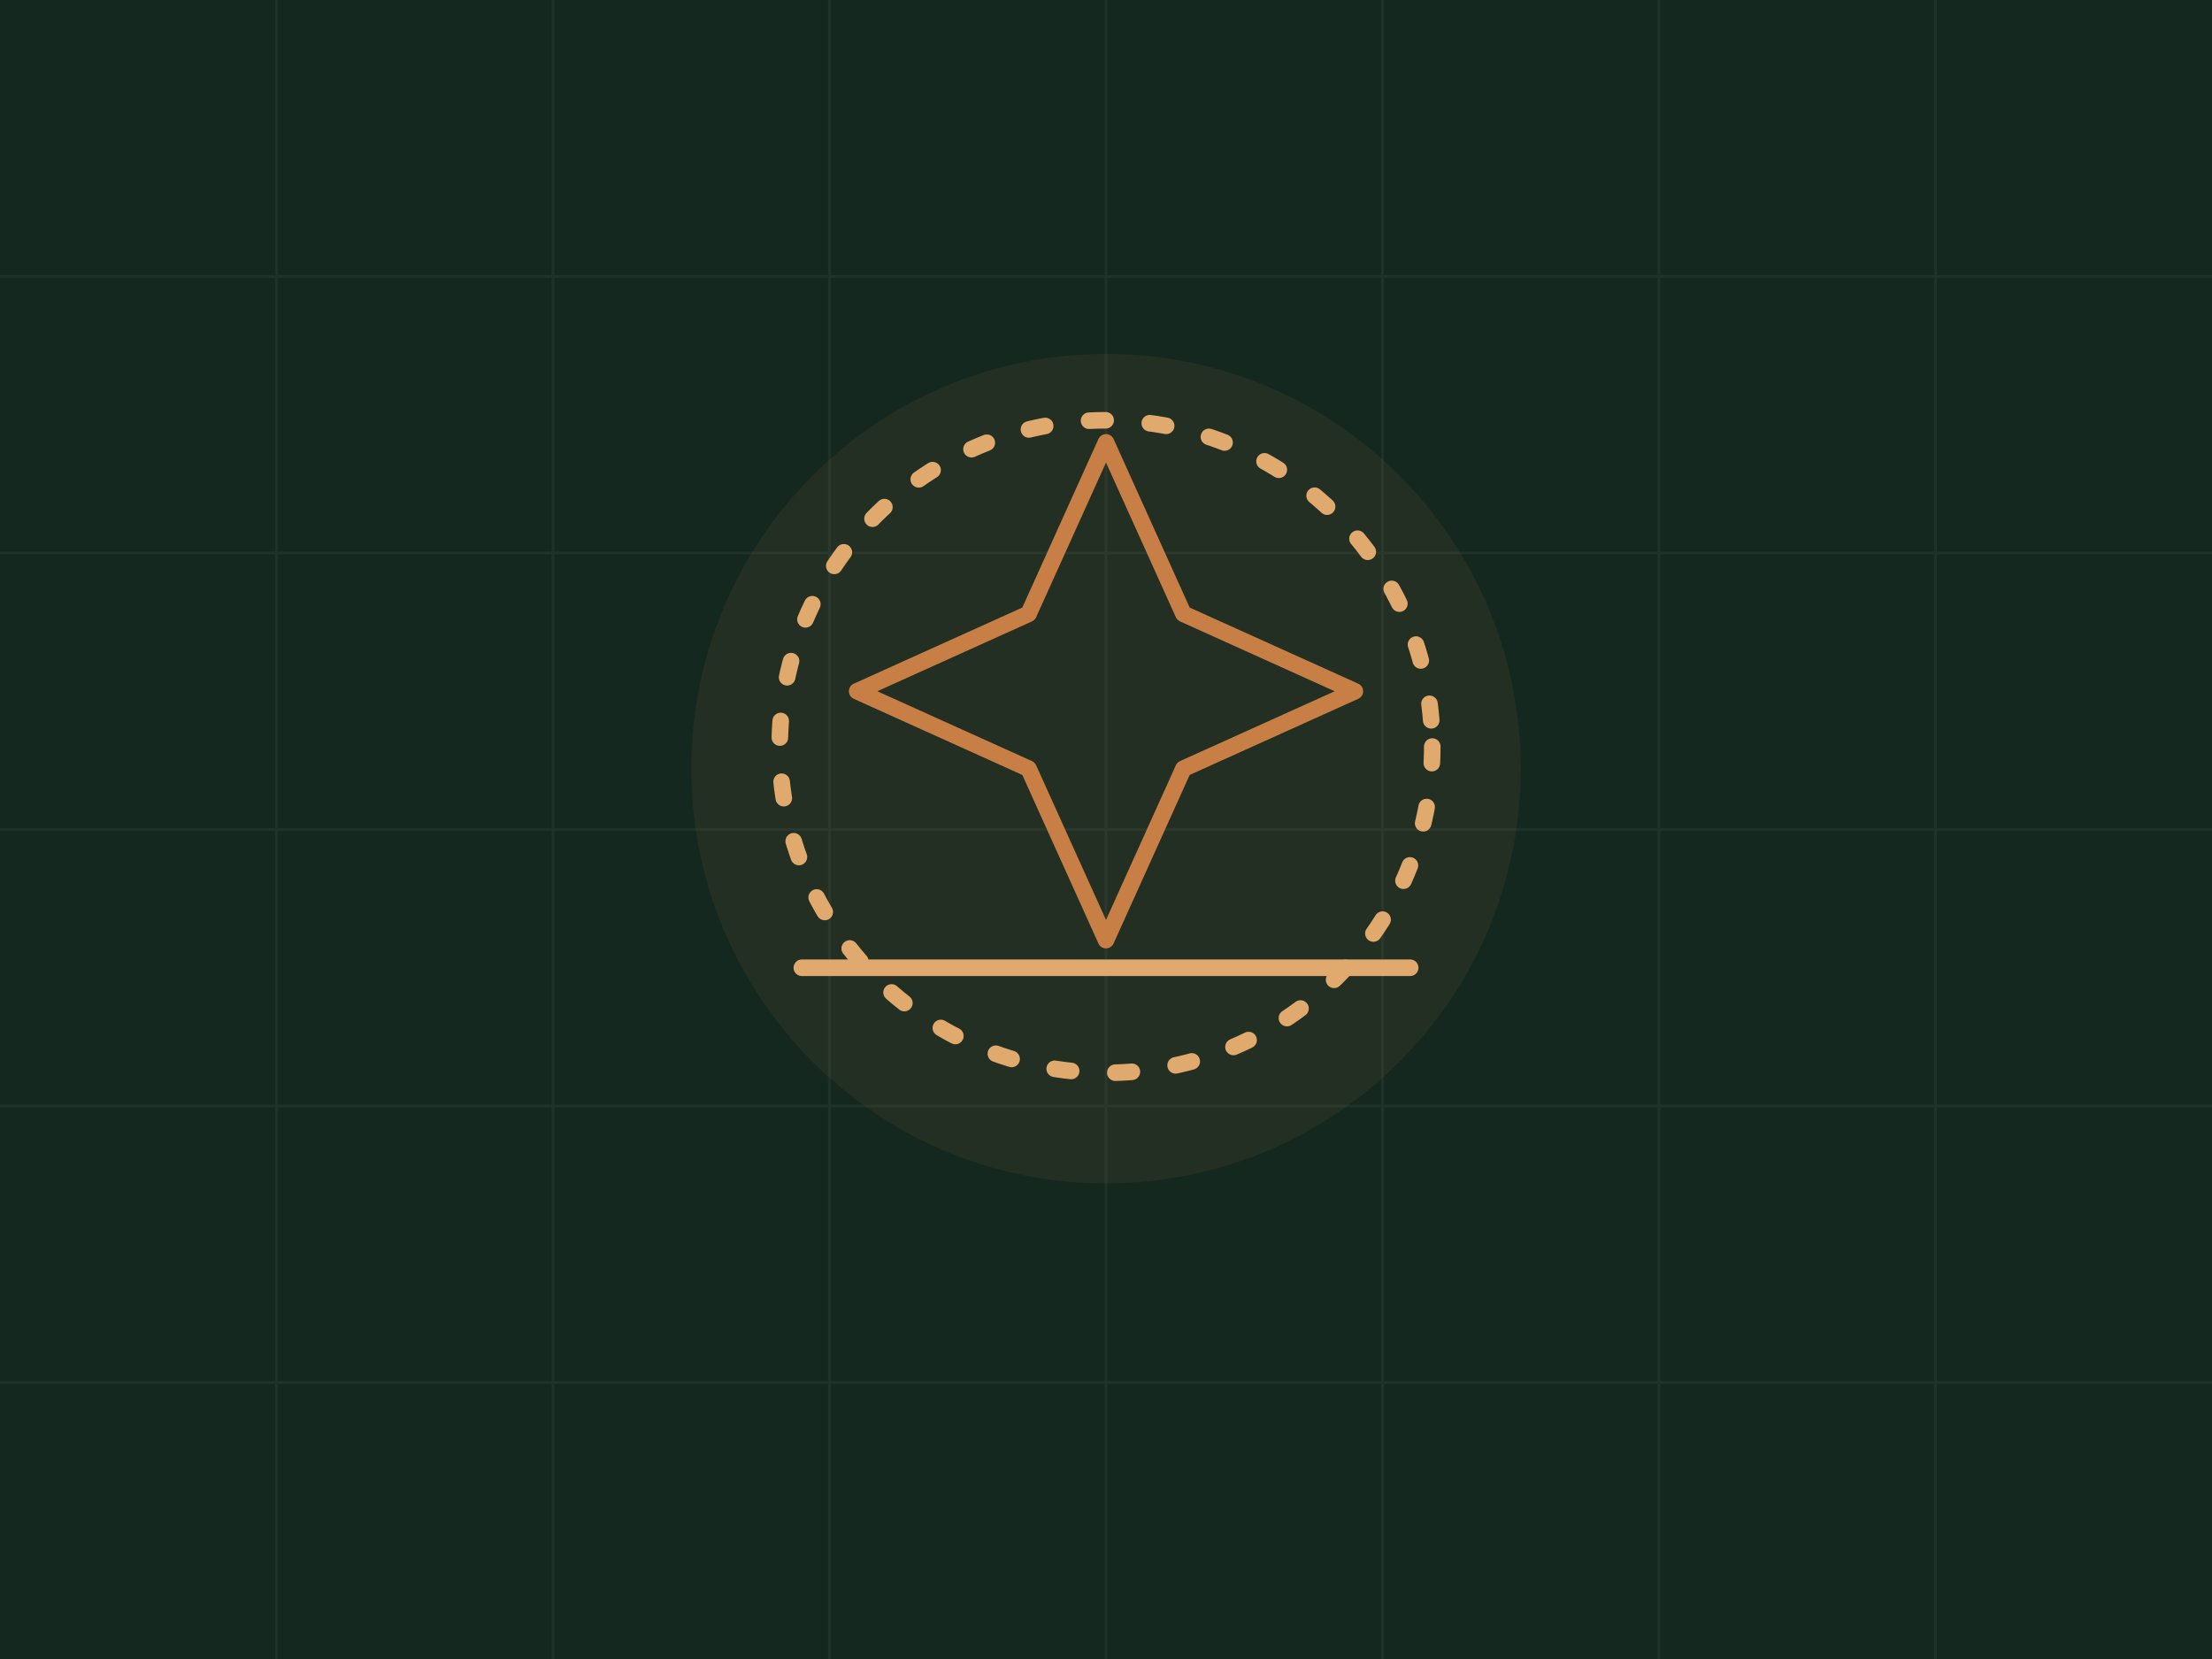
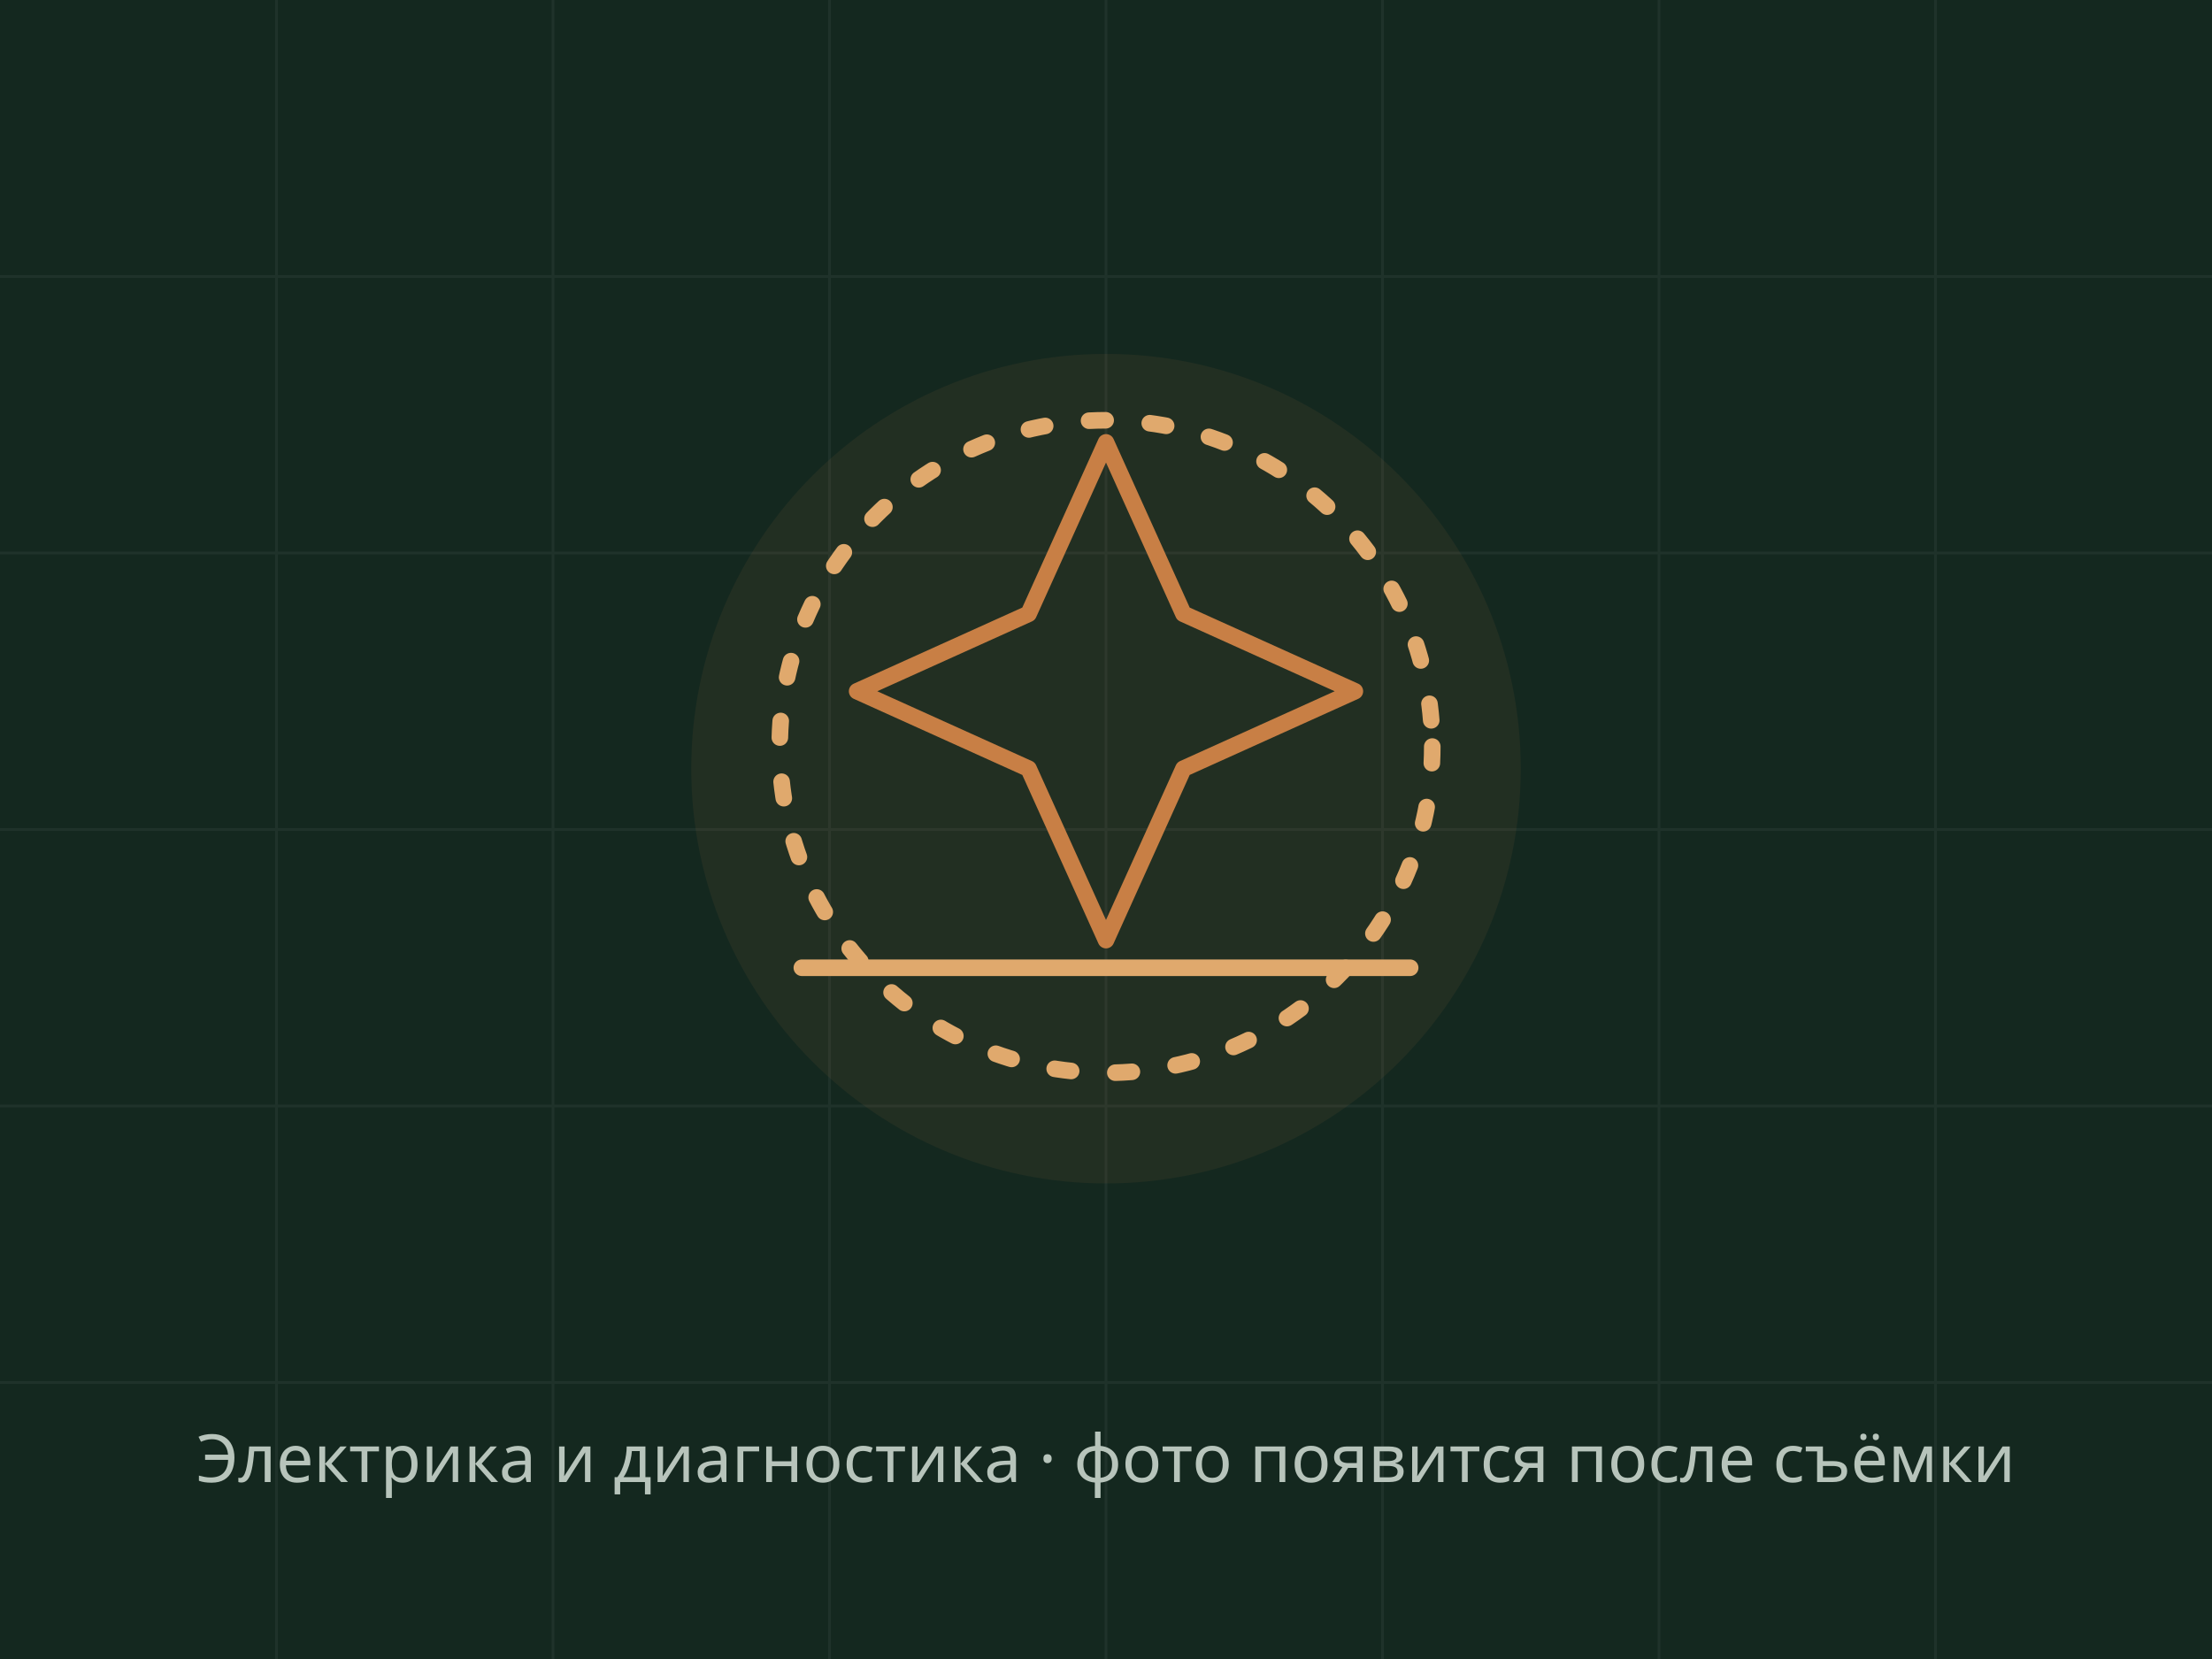
<svg xmlns="http://www.w3.org/2000/svg" viewBox="0 0 800 600" role="img">
  <rect width="800" height="600" fill="#14281F" />
  <g stroke="#B7C4BB" stroke-opacity=".07">
    <path d="M0 100h800M0 200h800M0 300h800M0 400h800M0 500h800M100 0v600M200 0v600M300 0v600M400 0v600M500 0v600M600 0v600M700 0v600" />
  </g>
  <circle cx="400" cy="278" r="150" fill="#C87F45" opacity=".08" />
  <g fill="none" stroke="#E0A96D" stroke-width="6" stroke-linecap="round" stroke-linejoin="round">
    <path d="M400 160l28 62 62 28-62 28-28 62-28-62-62-28 62-28z" stroke="#C87F45" />
    <path d="M290 350h220" />
    <circle cx="400" cy="270" r="118" stroke-dasharray="6 16" />
  </g>
+   <g fill="#B7C4BB" font-family="sans-serif" font-size="24">
+     <text x="400" y="536" text-anchor="middle">Электрика и диагностика · фото появится после съёмки</text>
+   </g>
</svg>
